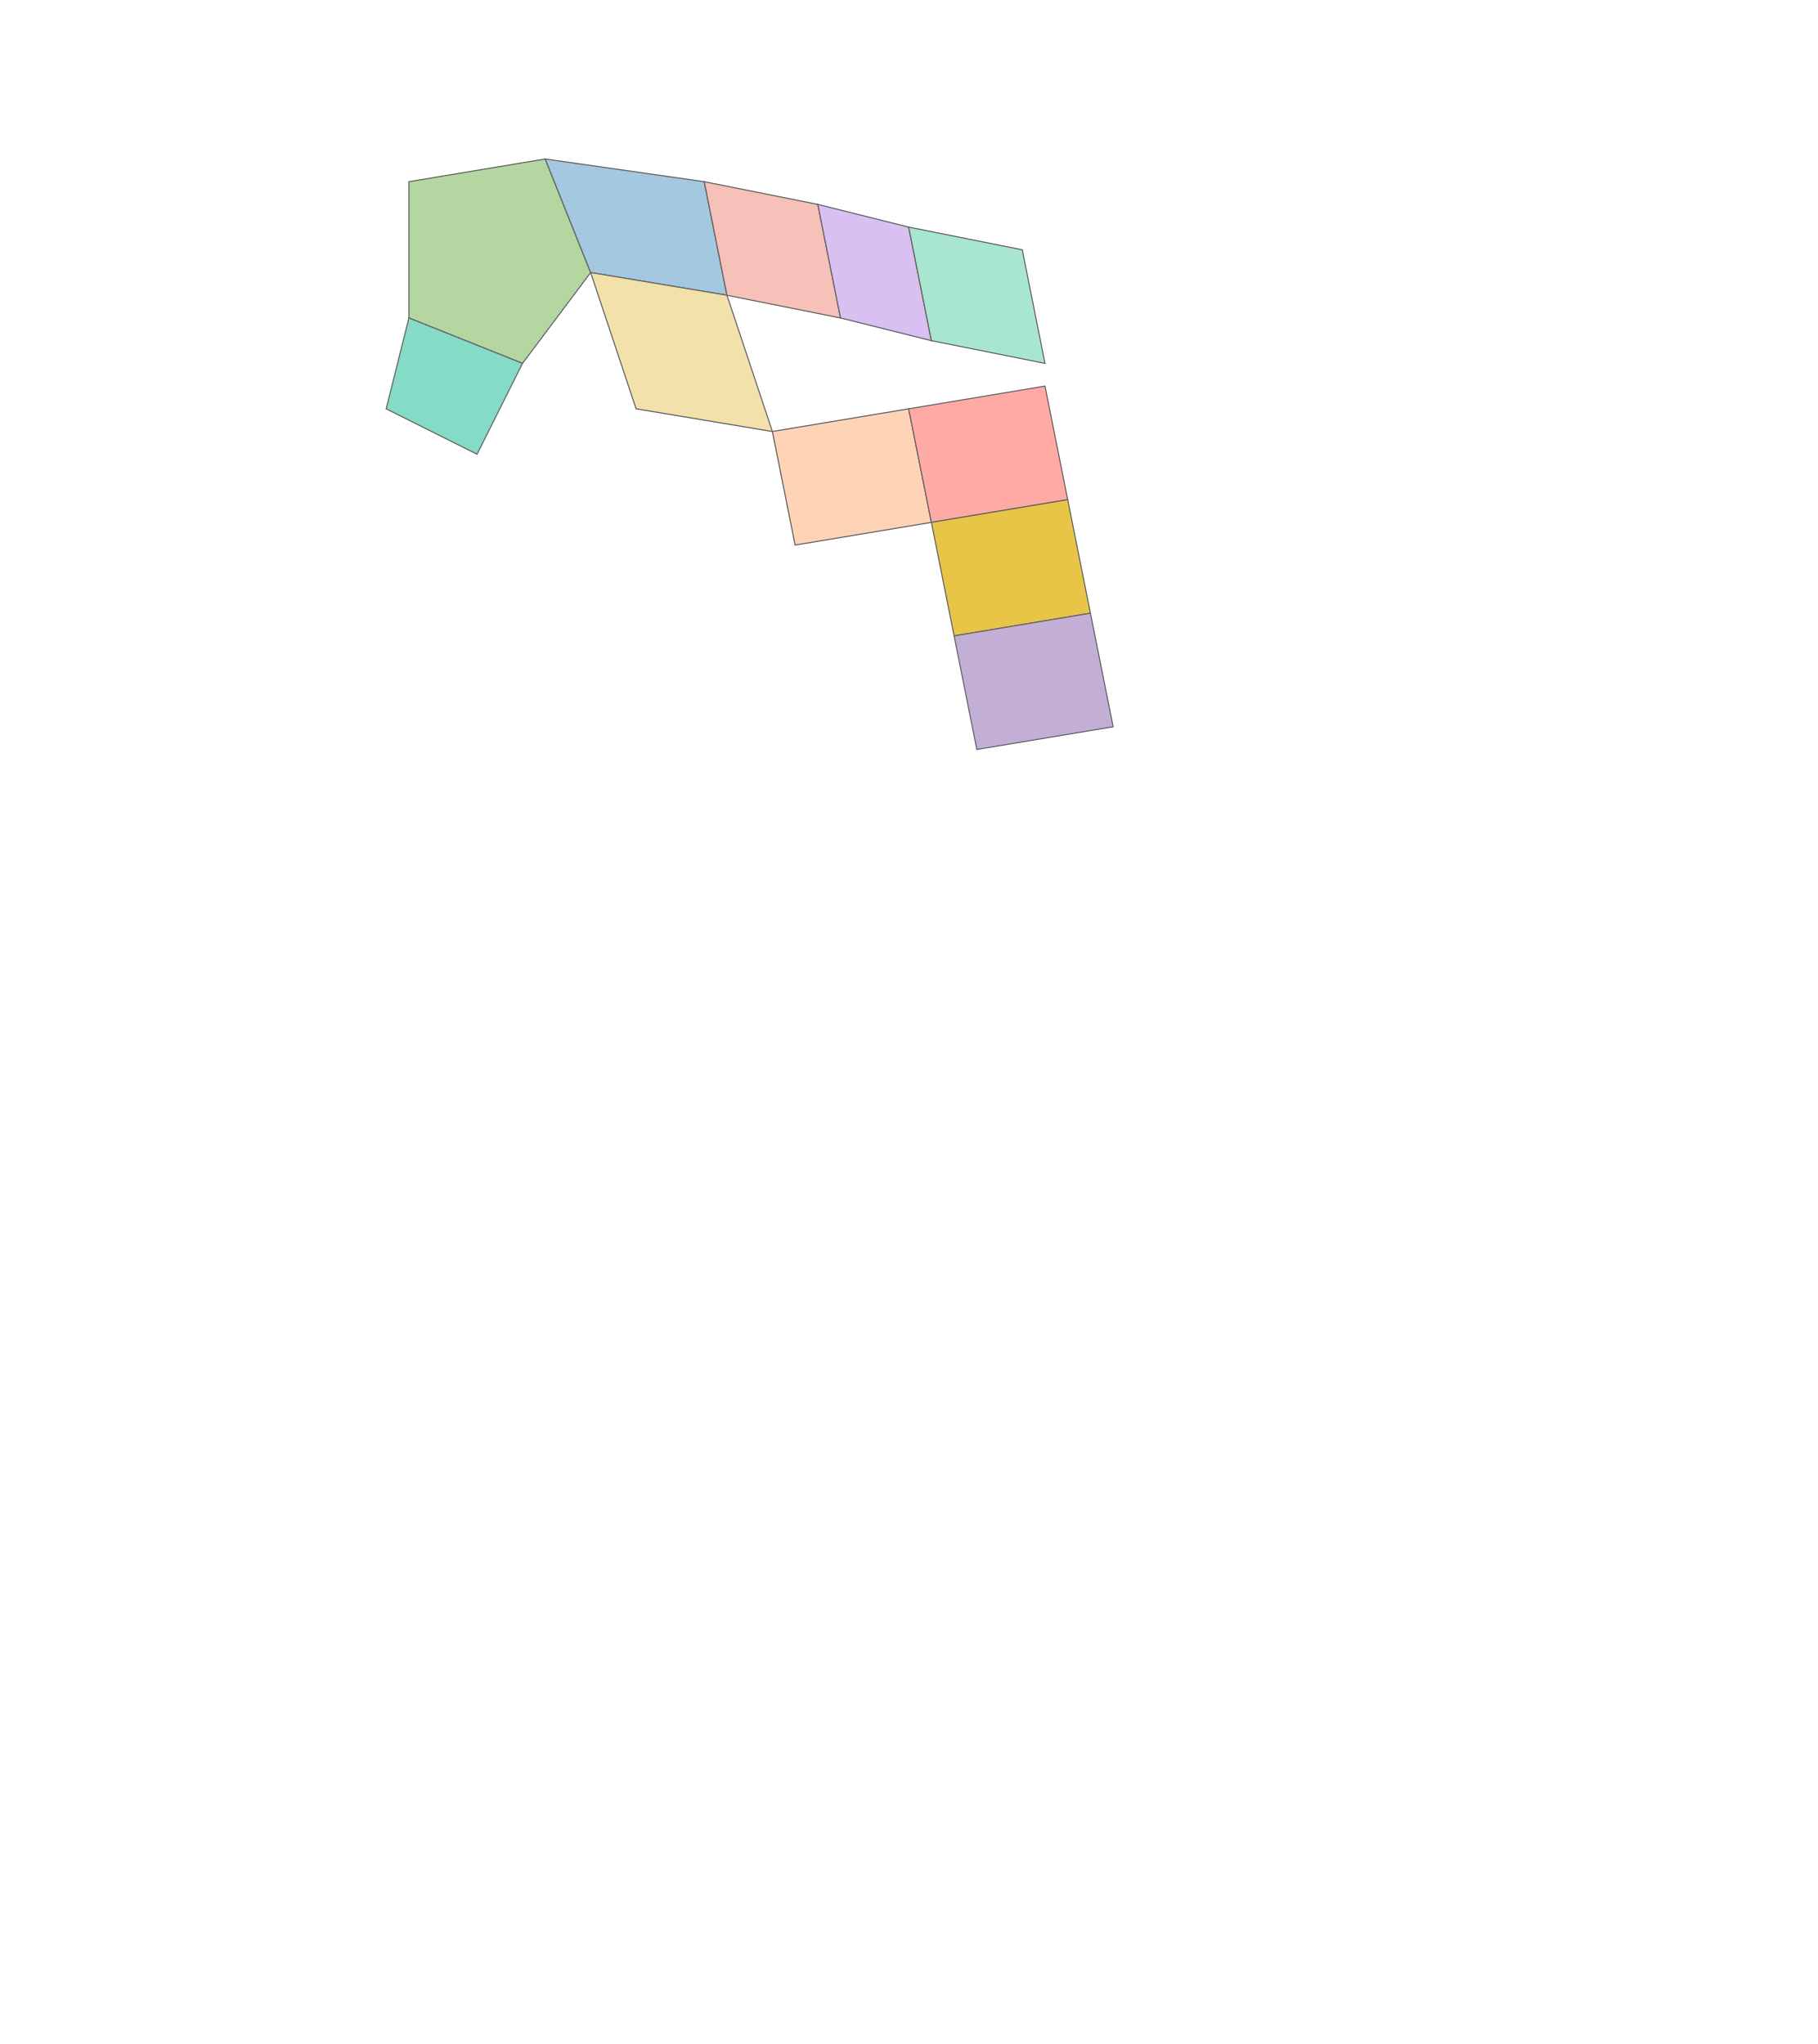
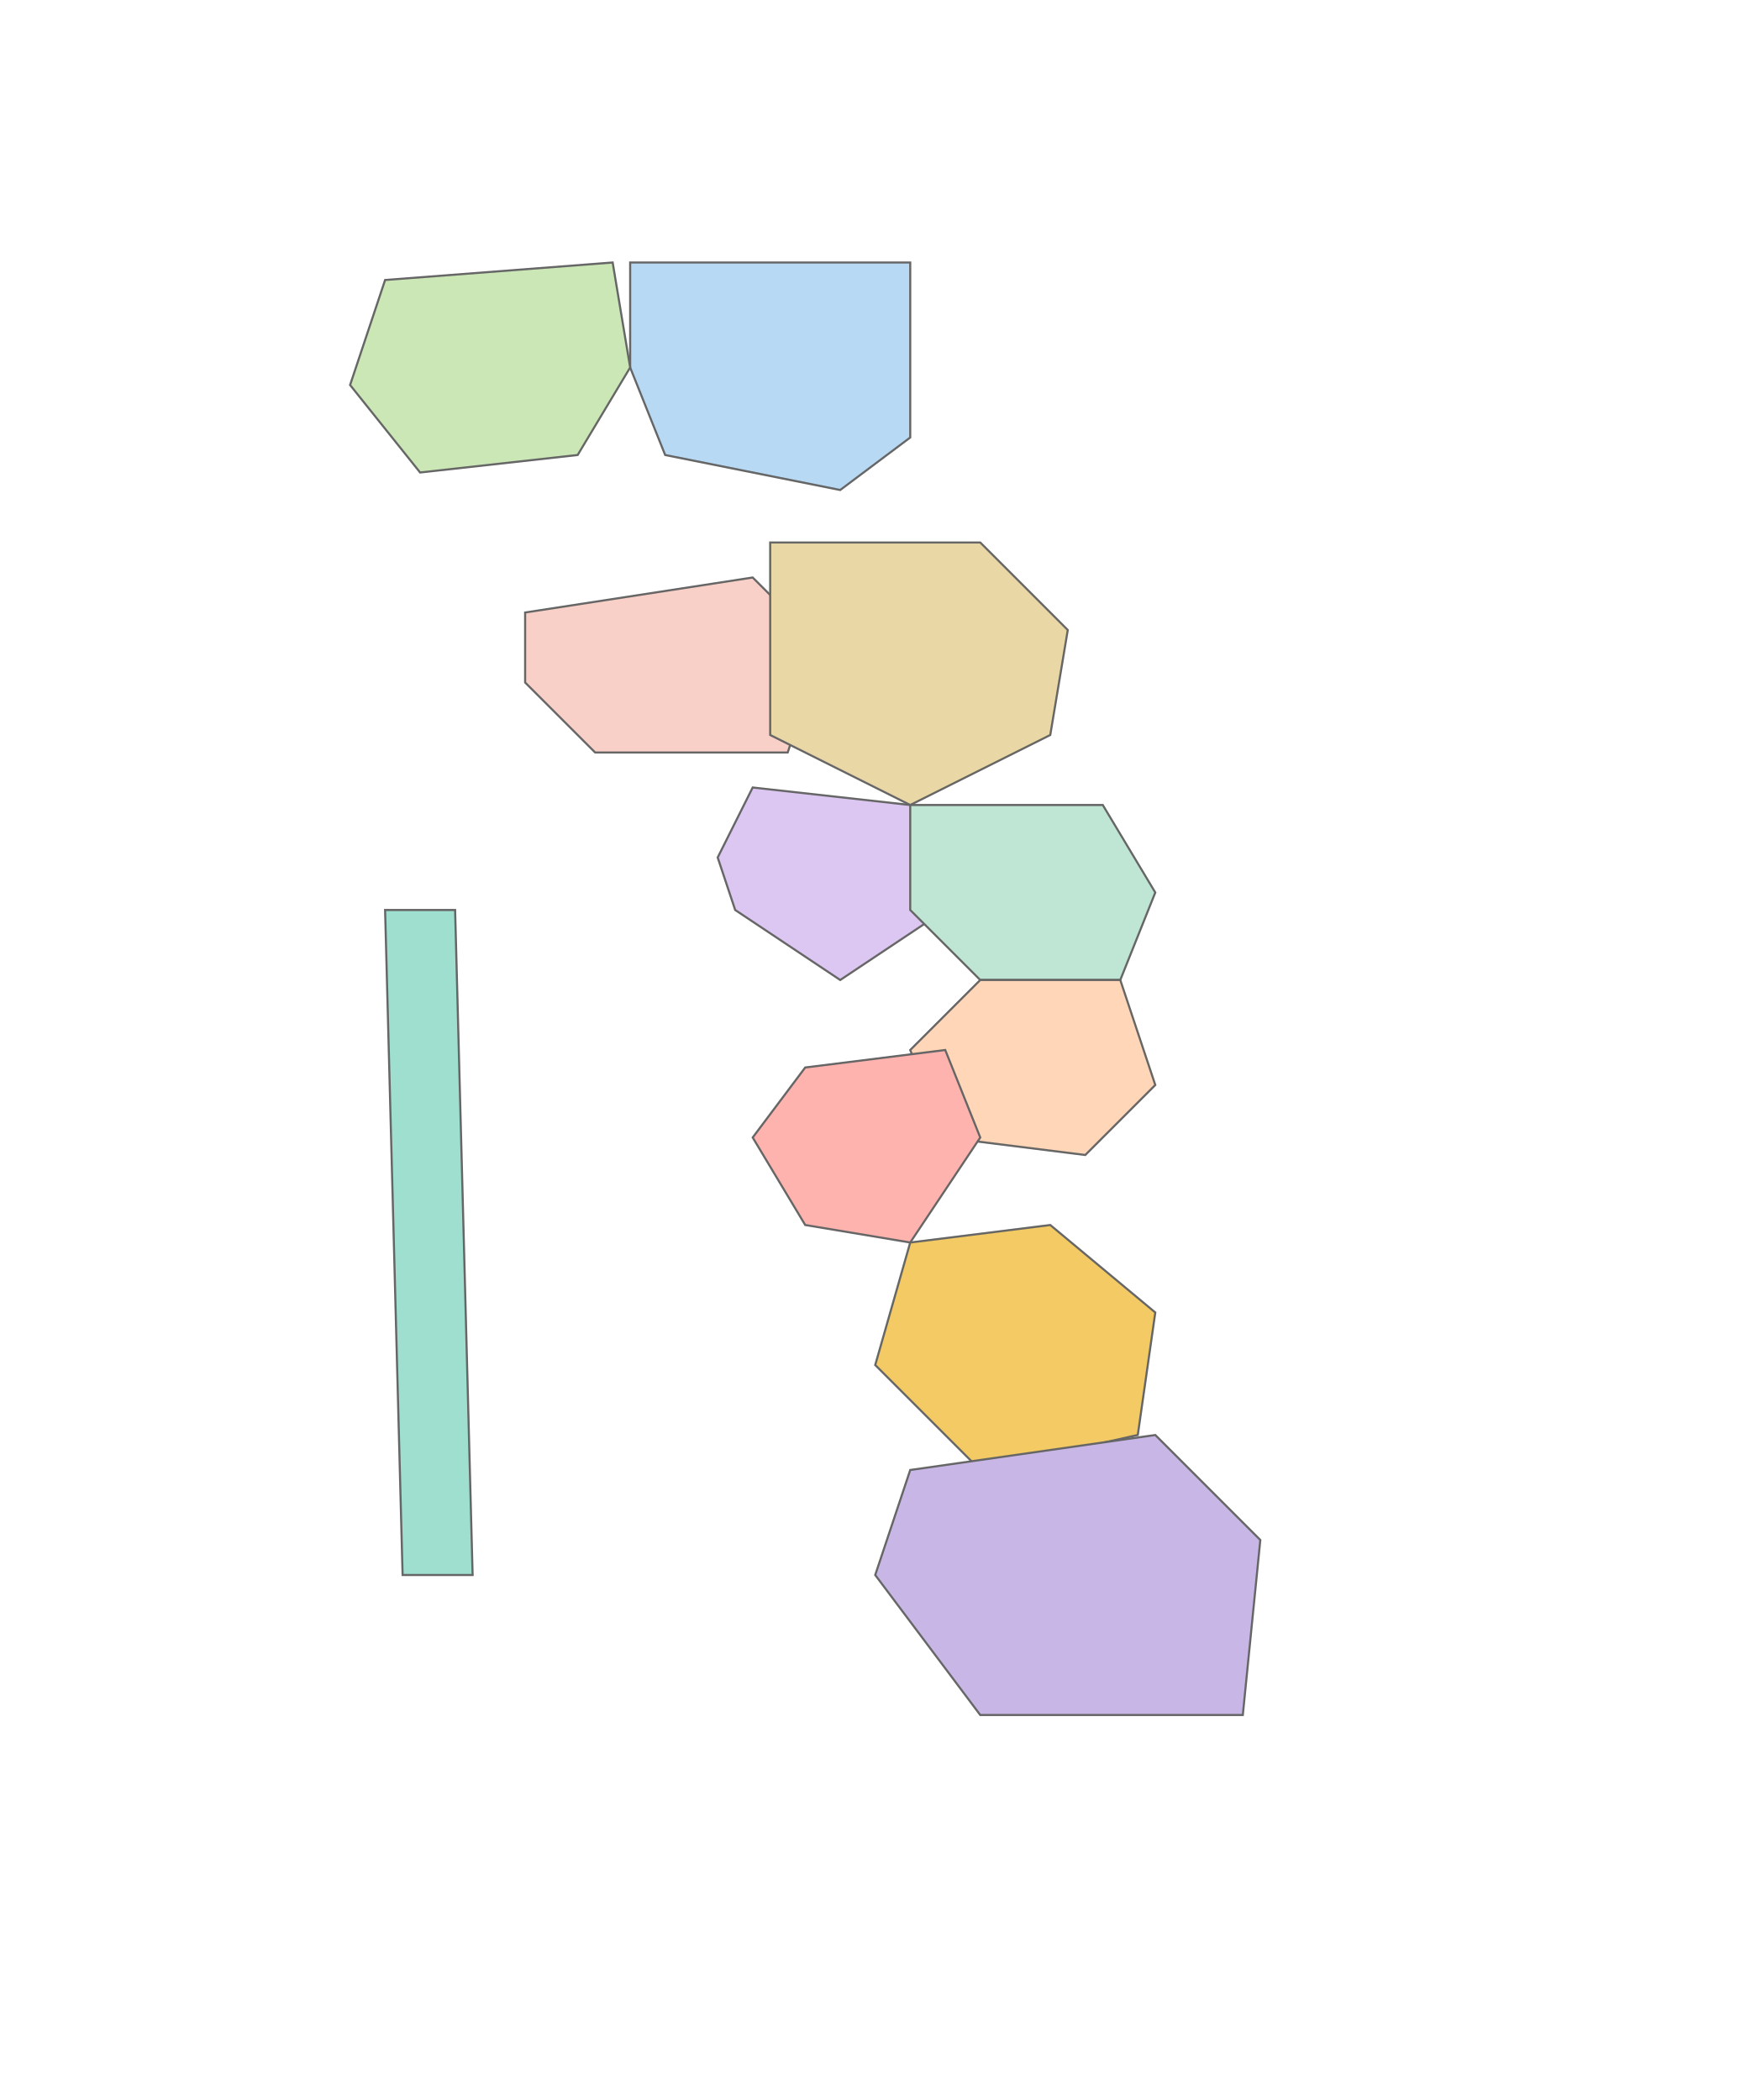
- <svg xmlns="http://www.w3.org/2000/svg" viewBox="0 0 800 900" width="100%" height="100%" preserveAspectRatio="xMidYMid meet" style="background:#F8F4E3">
-   <g id="nanzi" fill="#B4D6A0" stroke="#666" stroke-width="0.5">
-     <path d="M180,80 L240,70 L260,120 L230,160 L180,140 Z" />
+ <svg xmlns="http://www.w3.org/2000/svg" viewBox="0 0 1000 1200" width="100%" height="100%" preserveAspectRatio="xMidYMid meet" style="background:#F8F4E3">
+   <defs>
+     <style>
+       .blk{stroke:#666; stroke-width:1.2; vector-effect:non-scaling-stroke;}
+       .c1{fill:#B7D9F3;}  /* 左營：淡藍 */
+       .c2{fill:#CBE7B6;}  /* 楠梓：淡綠 */
+       .c3{fill:#F9D0C7;}  /* 鼓山：淡粉 */
+       .c4{fill:#E9D8A6;}  /* 三民：淡黃 */
+       .c5{fill:#DCC6F2;}  /* 鹽埕：淡紫 */
+       .c6{fill:#BFE6D4;}  /* 前金：青綠 */
+       .c7{fill:#FFD7B8;}  /* 新興：淡橘 */
+       .c8{fill:#FFB3AE;}  /* 苓雅：粉橘 */
+       .c9{fill:#9EDFD0;}  /* 旗津：綠松 */
+       .c10{fill:#F3CA63;} /* 前鎮：金黃 */
+       .c11{fill:#C8B7E6;} /* 小港：淡薰衣草 */
+       .h:hover{filter:brightness(1.12);}
+     </style>
+   </defs>
+   <g id="Zuoying" class="blk c1 h">
+     <path d="M 360 150 L 520 150 L 520 250 L 480 280 L 380 260 L 360 210 Z" />
  </g>
-   <g id="zuoying" fill="#A5C8E1" stroke="#666" stroke-width="0.5">
-     <path d="M240,70 L310,80 L320,130 L260,120 Z" />
+   <g id="Nanzi" class="blk c2 h">
+     <path d="M 220 160 L 350 150 L 360 210 L 330 260 L 240 270 L 200 220 Z" />
  </g>
-   <g id="gushan" fill="#F6C1B8" stroke="#666" stroke-width="0.5">
-     <path d="M310,80 L360,90 L370,140 L320,130 Z" />
+   <g id="Gushan" class="blk c3 h">
+     <path d="M 300 350 L 430 330 L 470 370 L 450 430 L 340 430 L 300 390 Z" />
  </g>
-   <g id="sanmin" fill="#F2E1AA" stroke="#666" stroke-width="0.5">
-     <path d="M260,120 L320,130 L340,190 L280,180 Z" />
+   <g id="Sanmin" class="blk c4 h">
+     <path d="M 440 310 L 560 310 L 610 360 L 600 420 L 520 460 L 440 420 Z" />
  </g>
-   <g id="yancheng" fill="#D8C0F1" stroke="#666" stroke-width="0.5">
-     <path d="M360,90 L400,100 L410,150 L370,140 Z" />
+   <g id="Yancheng" class="blk c5 h">
+     <path d="M 430 450 L 520 460 L 540 520 L 480 560 L 420 520 L 410 490 Z" />
  </g>
-   <g id="qianjin" fill="#A8E6CF" stroke="#666" stroke-width="0.5">
-     <path d="M400,100 L450,110 L460,160 L410,150 Z" />
+   <g id="Qianjin" class="blk c6 h">
+     <path d="M 520 460 L 630 460 L 660 510 L 640 560 L 560 560 L 520 520 Z" />
  </g>
-   <g id="xinxing" fill="#FFD3B6" stroke="#666" stroke-width="0.5">
-     <path d="M340,190 L400,180 L410,230 L350,240 Z" />
+   <g id="Xinxing" class="blk c7 h">
+     <path d="M 560 560 L 640 560 L 660 620 L 620 660 L 540 650 L 520 600 Z" />
  </g>
-   <g id="lingya" fill="#FFAAA5" stroke="#666" stroke-width="0.5">
-     <path d="M400,180 L460,170 L470,220 L410,230 Z" />
+   <g id="Lingya" class="blk c8 h">
+     <path d="M 460 610 L 540 600 L 560 650 L 520 710 L 460 700 L 430 650 Z" />
  </g>
-   <g id="qijin" fill="#84DCC6" stroke="#666" stroke-width="0.5">
-     <path d="M180,140 L230,160 L210,200 L170,180 Z" />
+   <g id="Qijin" class="blk c9 h">
+     <path d="M 220 520 L 260 520 L 270 900 L 230 900 Z" />
  </g>
-   <g id="qianzhen" fill="#E8C547" stroke="#666" stroke-width="0.5">
-     <path d="M410,230 L470,220 L480,270 L420,280 Z" />
+   <g id="Qianzhen" class="blk c10 h">
+     <path d="M 520 710 L 600 700 L 660 750 L 650 820 L 560 840 L 500 780 Z" />
  </g>
-   <g id="xiaogang" fill="#C3AED6" stroke="#666" stroke-width="0.5">
-     <path d="M420,280 L480,270 L490,320 L430,330 Z" />
+   <g id="Xiaogang" class="blk c11 h">
+     <path d="M 520 840 L 660 820 L 720 880 L 710 980 L 560 980 L 500 900 Z" />
  </g>
</svg>
